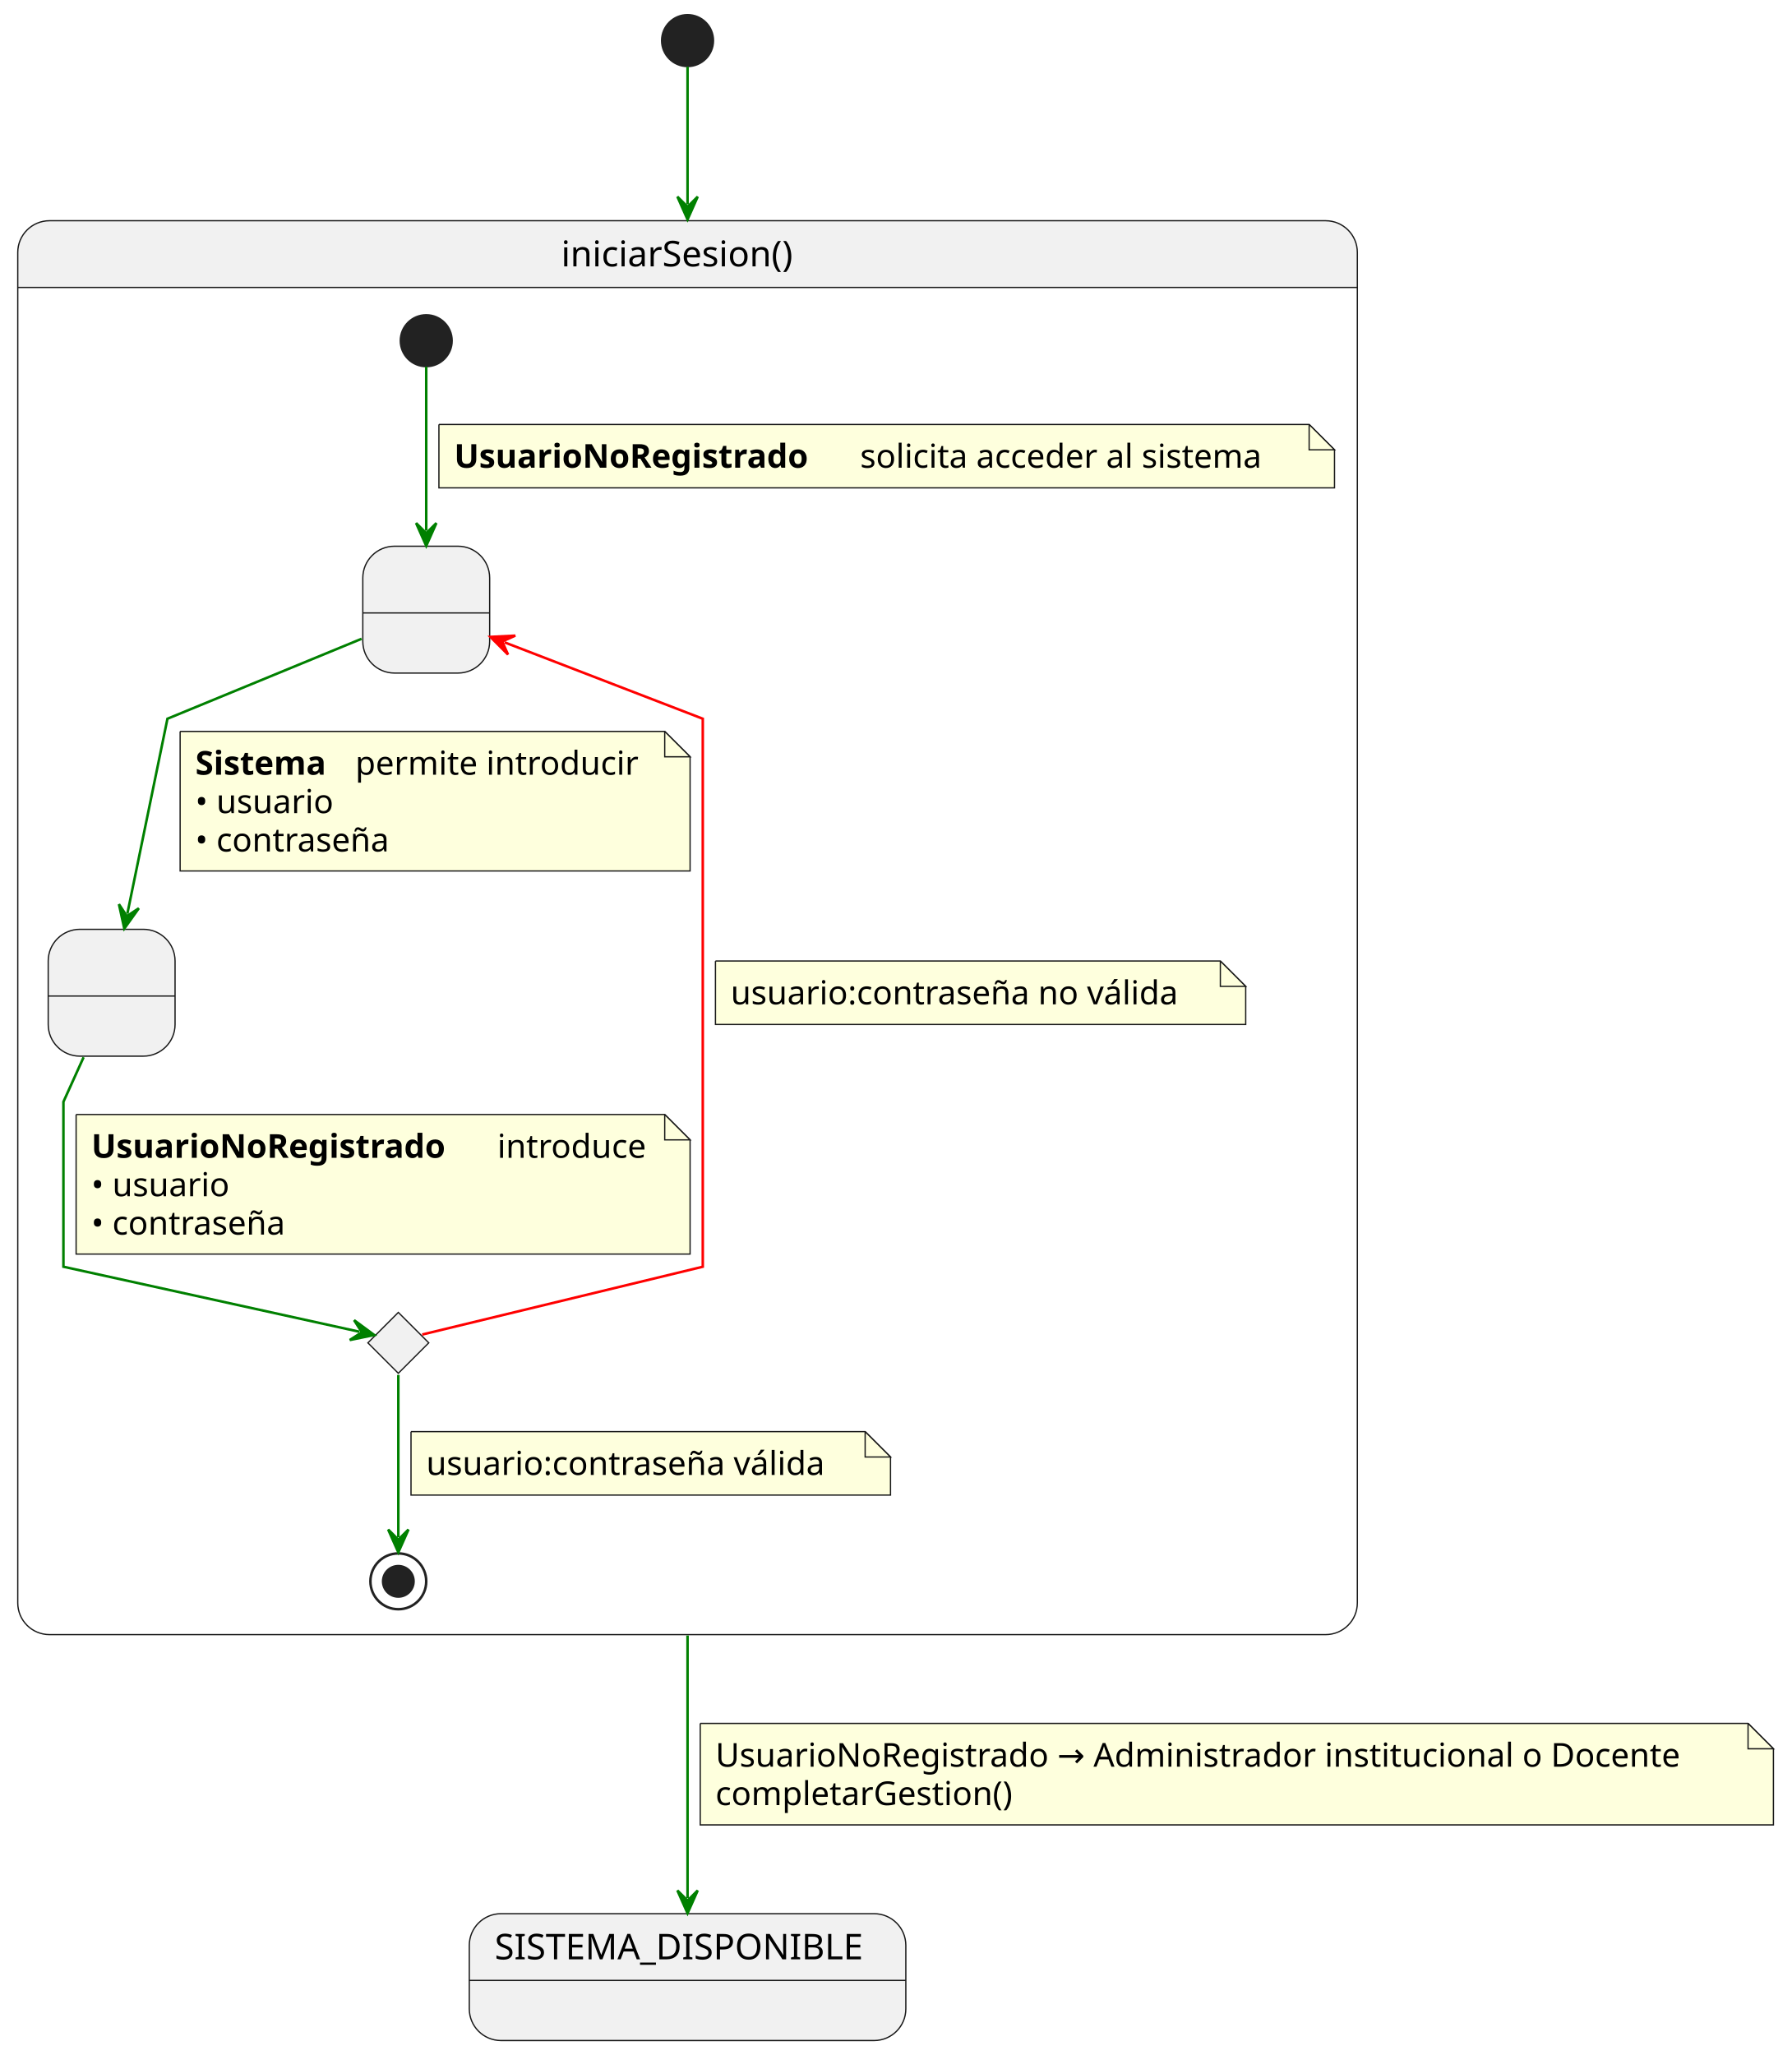
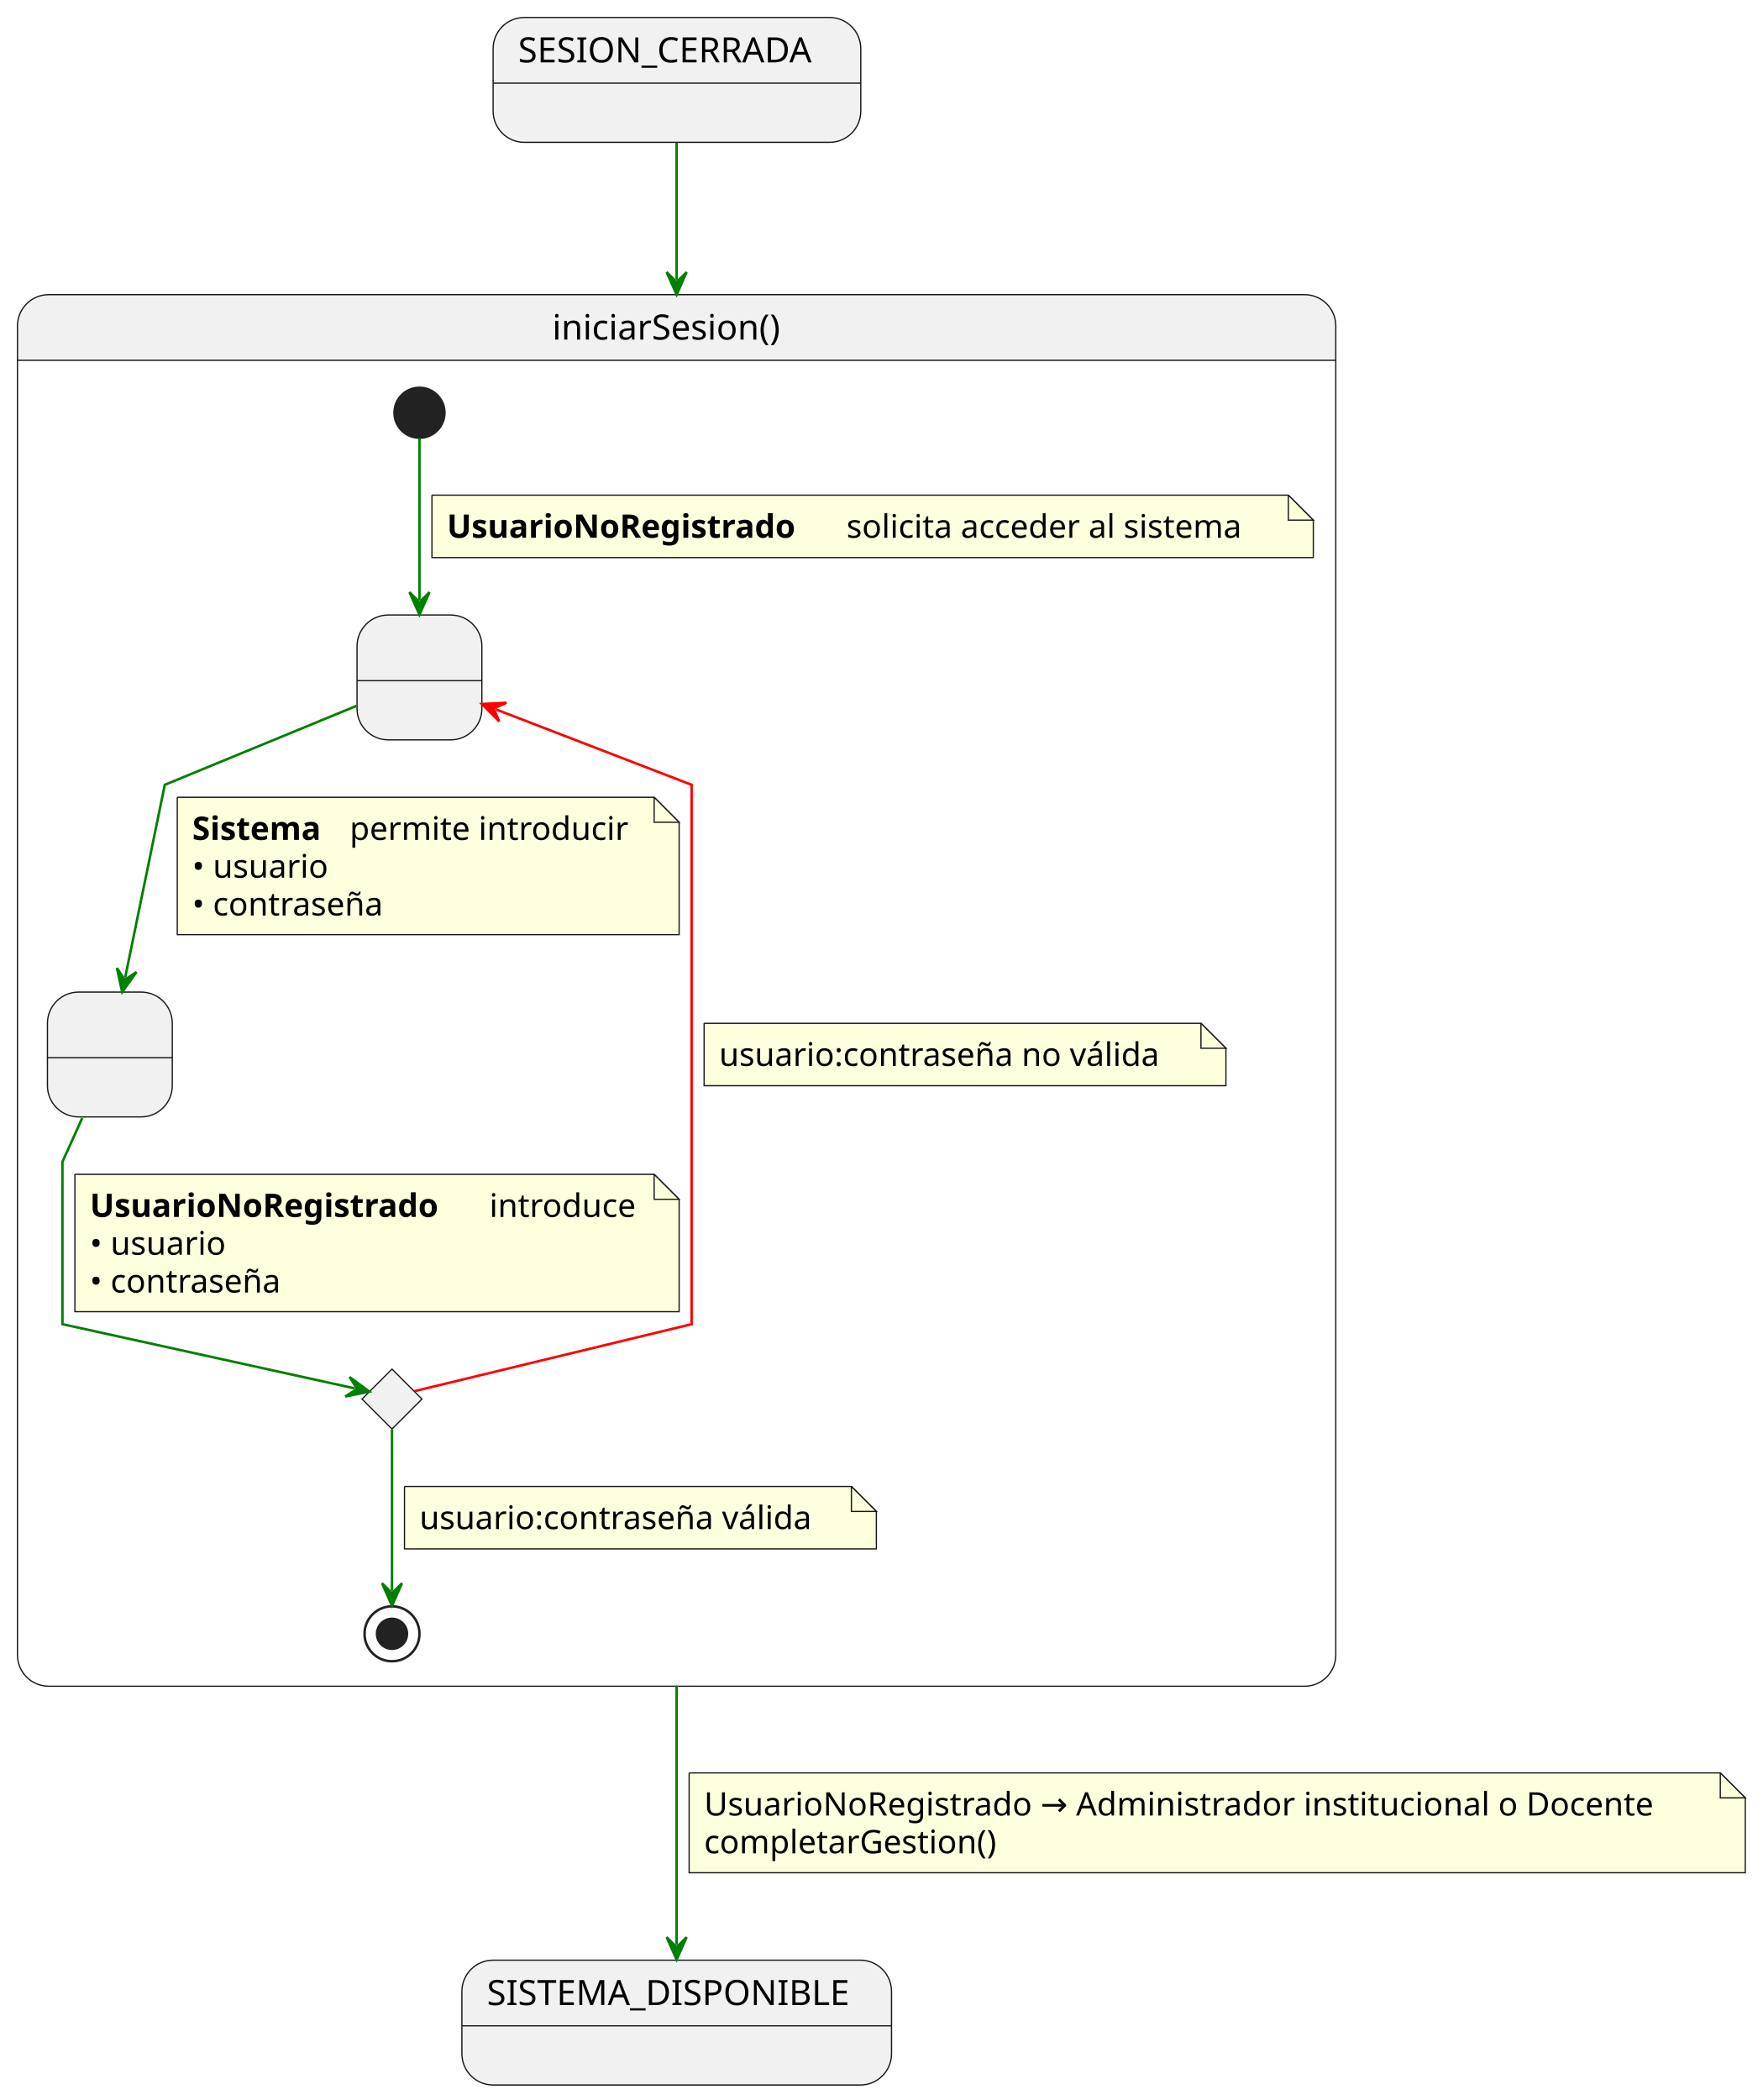
- <svg xmlns="http://www.w3.org/2000/svg" contentStyleType="text/css" data-diagram-type="STATE" height="810px" preserveAspectRatio="none" style="width:706px;height:810px;background:#FFFFFF;" version="1.1" viewBox="0 0 706 810" width="706px" zoomAndPan="magnify">
+ <svg xmlns="http://www.w3.org/2000/svg" contentStyleType="text/css" data-diagram-type="STATE" height="841px" preserveAspectRatio="none" style="width:706px;height:841px;background:#FFFFFF;" version="1.1" viewBox="0 0 706 841" width="706px" zoomAndPan="magnify">
  <defs />
  <g>
-     <path d="M19.5,87 L522.5,87 A12.5,12.5 0 0 1 535,99.5 L535,113.297 L7,113.297 L7,99.5 A12.5,12.5 0 0 1 19.5,87" fill="#F1F1F1" />
-     <rect fill="none" height="557.297" rx="12.5" ry="12.5" style="stroke:#181818;stroke-width:0.5;" width="528" x="7" y="87" />
-     <line style="stroke:#181818;stroke-width:0.5;" x1="7" x2="535" y1="113.297" y2="113.297" />
-     <text fill="#000000" font-family="sans-serif" font-size="14" lengthAdjust="spacing" textLength="99.62" x="221.19" y="104.995">iniciarSesion()</text>
+     <path d="M19.5,118 L522.5,118 A12.5,12.5 0 0 1 535,130.5 L535,144.297 L7,144.297 L7,130.5 A12.5,12.5 0 0 1 19.5,118" fill="#F1F1F1" />
+     <rect fill="none" height="557.297" rx="12.5" ry="12.5" style="stroke:#181818;stroke-width:0.5;" width="528" x="7" y="118" />
+     <line style="stroke:#181818;stroke-width:0.5;" x1="7" x2="535" y1="144.297" y2="144.297" />
+     <text fill="#000000" font-family="sans-serif" font-size="14" lengthAdjust="spacing" textLength="99.62" x="221.19" y="135.995">iniciarSesion()</text>
    <g id="iniciarSesion.SolicitandoAcceso">
-       <rect fill="#F1F1F1" height="50" rx="12.5" ry="12.5" style="stroke:#181818;stroke-width:0.5;" width="50" x="143" y="215.297" />
-       <line style="stroke:#181818;stroke-width:0.5;" x1="143" x2="193" y1="241.594" y2="241.594" />
-       <text fill="#000000" font-family="sans-serif" font-size="14" lengthAdjust="spacing" textLength="4.45" x="165.775" y="233.292"> </text>
+       <rect fill="#F1F1F1" height="50" rx="12.5" ry="12.5" style="stroke:#181818;stroke-width:0.5;" width="50" x="143" y="246.297" />
+       <line style="stroke:#181818;stroke-width:0.5;" x1="143" x2="193" y1="272.594" y2="272.594" />
+       <text fill="#000000" font-family="sans-serif" font-size="14" lengthAdjust="spacing" textLength="4.45" x="165.775" y="264.292"> </text>
    </g>
    <g id="iniciarSesion.ProporcionandoCredenciales">
-       <rect fill="#F1F1F1" height="50" rx="12.5" ry="12.5" style="stroke:#181818;stroke-width:0.5;" width="50" x="19" y="366.297" />
-       <line style="stroke:#181818;stroke-width:0.5;" x1="19" x2="69" y1="392.594" y2="392.594" />
-       <text fill="#000000" font-family="sans-serif" font-size="14" lengthAdjust="spacing" textLength="4.45" x="41.775" y="384.292"> </text>
+       <rect fill="#F1F1F1" height="50" rx="12.5" ry="12.5" style="stroke:#181818;stroke-width:0.5;" width="50" x="19" y="397.297" />
+       <line style="stroke:#181818;stroke-width:0.5;" x1="19" x2="69" y1="423.594" y2="423.594" />
+       <text fill="#000000" font-family="sans-serif" font-size="14" lengthAdjust="spacing" textLength="4.45" x="41.775" y="415.292"> </text>
    </g>
    <g class="entity" data-entity="c" data-uid="ent0005" id="entity_c">
-       <polygon fill="#F1F1F1" points="157,517.297,169,529.297,157,541.297,145,529.297,157,517.297" style="stroke:#181818;stroke-width:0.5;" />
+       <polygon fill="#F1F1F1" points="157,548.297,169,560.297,157,572.297,145,560.297,157,548.297" style="stroke:#181818;stroke-width:0.5;" />
    </g>
-     <ellipse cx="168" cy="134.297" fill="#222222" rx="10" ry="10" style="stroke:#222222;stroke-width:1;" />
-     <ellipse cx="157" cy="623.297" fill="none" rx="11" ry="11" style="stroke:#222222;stroke-width:1;" />
-     <ellipse cx="157" cy="623.297" fill="#222222" rx="6" ry="6" style="stroke:#222222;stroke-width:1;" />
+     <ellipse cx="168" cy="165.297" fill="#222222" rx="10" ry="10" style="stroke:#222222;stroke-width:1;" />
+     <ellipse cx="157" cy="654.297" fill="none" rx="11" ry="11" style="stroke:#222222;stroke-width:1;" />
+     <ellipse cx="157" cy="654.297" fill="#222222" rx="6" ry="6" style="stroke:#222222;stroke-width:1;" />
    <g class="link" data-entity-1=".start.iniciarSesion" data-entity-2="SolicitandoAcceso" data-source-line="9" data-uid="lnk3" id="link_.start.iniciarSesion_SolicitandoAcceso">
-       <path d="M168,144.527 C168,160.237 168,186.657 168,209.167" fill="none" id="*start*iniciarSesion-to-SolicitandoAcceso" style="stroke:#008000;stroke-width:1;" />
-       <polygon fill="#008000" points="168,215.167,172,206.167,168,210.167,164,206.167,168,215.167" style="stroke:#008000;stroke-width:1;" />
-       <path d="M173,167.297 L173,192.297 L526,192.297 L526,177.297 L516,167.297 L173,167.297" fill="#FEFFDD" style="stroke:#181818;stroke-width:0.5;" />
-       <path d="M516,167.297 L516,177.297 L526,177.297 L516,167.297" fill="#FEFFDD" style="stroke:#181818;stroke-width:0.5;" />
-       <text fill="#000000" font-family="sans-serif" font-size="13" font-weight="bold" lengthAdjust="spacing" textLength="155.892" x="179" y="184.364">UsuarioNoRegistrado</text>
-       <text fill="#000000" font-family="sans-serif" font-size="13" lengthAdjust="spacing" textLength="172.485" x="339.024" y="184.364">solicita acceder al sistema</text>
+       <path d="M168,175.527 C168,191.237 168,217.657 168,240.167" fill="none" id="*start*iniciarSesion-to-SolicitandoAcceso" style="stroke:#008000;stroke-width:1;" />
+       <polygon fill="#008000" points="168,246.167,172,237.167,168,241.167,164,237.167,168,246.167" style="stroke:#008000;stroke-width:1;" />
+       <path d="M173,198.297 L173,223.297 L526,223.297 L526,208.297 L516,198.297 L173,198.297" fill="#FEFFDD" style="stroke:#181818;stroke-width:0.5;" />
+       <path d="M516,198.297 L516,208.297 L526,208.297 L516,198.297" fill="#FEFFDD" style="stroke:#181818;stroke-width:0.5;" />
+       <text fill="#000000" font-family="sans-serif" font-size="13" font-weight="bold" lengthAdjust="spacing" textLength="155.892" x="179" y="215.364">UsuarioNoRegistrado</text>
+       <text fill="#000000" font-family="sans-serif" font-size="13" lengthAdjust="spacing" textLength="172.485" x="339.024" y="215.364">solicita acceder al sistema</text>
    </g>
    <g class="link" data-entity-1="SolicitandoAcceso" data-entity-2="ProporcionandoCredenciales" data-source-line="14" data-uid="lnk4" id="link_SolicitandoAcceso_ProporcionandoCredenciales">
-       <path d="M142.52,251.787 C112.31,264.227 66,283.297 66,283.297 C66,283.297 56.688,328.57 50.198,360.14" fill="none" id="SolicitandoAcceso-to-ProporcionandoCredenciales" style="stroke:#008000;stroke-width:1;" />
-       <polygon fill="#008000" points="48.99,366.017,54.72,358.007,49.997,361.119,46.884,356.396,48.99,366.017" style="stroke:#008000;stroke-width:1;" />
-       <path d="M71,288.297 L71,343.297 L272,343.297 L272,298.297 L262,288.297 L71,288.297" fill="#FEFFDD" style="stroke:#181818;stroke-width:0.5;" />
-       <path d="M262,288.297 L262,298.297 L272,298.297 L262,288.297" fill="#FEFFDD" style="stroke:#181818;stroke-width:0.5;" />
-       <text fill="#000000" font-family="sans-serif" font-size="13" font-weight="bold" lengthAdjust="spacing" textLength="58.906" x="77" y="305.364">Sistema</text>
-       <text fill="#000000" font-family="sans-serif" font-size="13" lengthAdjust="spacing" textLength="117.939" x="140.039" y="305.364">permite introducir</text>
-       <text fill="#000000" font-family="sans-serif" font-size="13" lengthAdjust="spacing" textLength="59.928" x="77" y="320.497">• usuario</text>
-       <text fill="#000000" font-family="sans-serif" font-size="13" lengthAdjust="spacing" textLength="84.525" x="77" y="335.629">• contraseña</text>
+       <path d="M142.79,282.677 C112.58,295.117 66,314.297 66,314.297 C66,314.297 56.627,359.86 50.147,391.41" fill="none" id="SolicitandoAcceso-to-ProporcionandoCredenciales" style="stroke:#008000;stroke-width:1;" />
+       <polygon fill="#008000" points="48.94,397.287,54.669,389.276,49.946,392.389,46.833,387.666,48.94,397.287" style="stroke:#008000;stroke-width:1;" />
+       <path d="M71,319.297 L71,374.297 L272,374.297 L272,329.297 L262,319.297 L71,319.297" fill="#FEFFDD" style="stroke:#181818;stroke-width:0.5;" />
+       <path d="M262,319.297 L262,329.297 L272,329.297 L262,319.297" fill="#FEFFDD" style="stroke:#181818;stroke-width:0.5;" />
+       <text fill="#000000" font-family="sans-serif" font-size="13" font-weight="bold" lengthAdjust="spacing" textLength="58.906" x="77" y="336.364">Sistema</text>
+       <text fill="#000000" font-family="sans-serif" font-size="13" lengthAdjust="spacing" textLength="117.939" x="140.039" y="336.364">permite introducir</text>
+       <text fill="#000000" font-family="sans-serif" font-size="13" lengthAdjust="spacing" textLength="59.928" x="77" y="351.497">• usuario</text>
+       <text fill="#000000" font-family="sans-serif" font-size="13" lengthAdjust="spacing" textLength="84.525" x="77" y="366.629">• contraseña</text>
    </g>
    <g class="link" data-entity-1="ProporcionandoCredenciales" data-entity-2="c" data-source-line="21" data-uid="lnk5" id="link_ProporcionandoCredenciales_c">
-       <path d="M32.95,416.727 C28.77,425.967 25,434.297 25,434.297 C25,434.297 25,499.297 25,499.297 C25,499.297 111.38,518.269 141.65,524.919" fill="none" id="ProporcionandoCredenciales-to-c" style="stroke:#008000;stroke-width:1;" />
-       <polygon fill="#008000" points="147.51,526.207,139.578,520.369,142.626,525.134,137.861,528.183,147.51,526.207" style="stroke:#008000;stroke-width:1;" />
-       <path d="M30,439.297 L30,494.297 L272,494.297 L272,449.297 L262,439.297 L30,439.297" fill="#FEFFDD" style="stroke:#181818;stroke-width:0.5;" />
-       <path d="M262,439.297 L262,449.297 L272,449.297 L262,439.297" fill="#FEFFDD" style="stroke:#181818;stroke-width:0.5;" />
-       <text fill="#000000" font-family="sans-serif" font-size="13" font-weight="bold" lengthAdjust="spacing" textLength="155.892" x="36" y="456.364">UsuarioNoRegistrado</text>
-       <text fill="#000000" font-family="sans-serif" font-size="13" lengthAdjust="spacing" textLength="61.883" x="196.024" y="456.364">introduce</text>
-       <text fill="#000000" font-family="sans-serif" font-size="13" lengthAdjust="spacing" textLength="59.928" x="36" y="471.497">• usuario</text>
-       <text fill="#000000" font-family="sans-serif" font-size="13" lengthAdjust="spacing" textLength="84.525" x="36" y="486.629">• contraseña</text>
+       <path d="M32.95,447.727 C28.77,456.967 25,465.297 25,465.297 C25,465.297 25,530.297 25,530.297 C25,530.297 112.24,549.458 142.07,556.018" fill="none" id="ProporcionandoCredenciales-to-c" style="stroke:#008000;stroke-width:1;" />
+       <polygon fill="#008000" points="147.93,557.307,139.999,551.467,143.047,556.233,138.281,559.28,147.93,557.307" style="stroke:#008000;stroke-width:1;" />
+       <path d="M30,470.297 L30,525.297 L272,525.297 L272,480.297 L262,470.297 L30,470.297" fill="#FEFFDD" style="stroke:#181818;stroke-width:0.5;" />
+       <path d="M262,470.297 L262,480.297 L272,480.297 L262,470.297" fill="#FEFFDD" style="stroke:#181818;stroke-width:0.5;" />
+       <text fill="#000000" font-family="sans-serif" font-size="13" font-weight="bold" lengthAdjust="spacing" textLength="155.892" x="36" y="487.364">UsuarioNoRegistrado</text>
+       <text fill="#000000" font-family="sans-serif" font-size="13" lengthAdjust="spacing" textLength="61.883" x="196.024" y="487.364">introduce</text>
+       <text fill="#000000" font-family="sans-serif" font-size="13" lengthAdjust="spacing" textLength="59.928" x="36" y="502.497">• usuario</text>
+       <text fill="#000000" font-family="sans-serif" font-size="13" lengthAdjust="spacing" textLength="84.525" x="36" y="517.629">• contraseña</text>
    </g>
    <g class="link" data-entity-1="c" data-entity-2="SolicitandoAcceso" data-source-line="28" data-uid="lnk6" id="link_c_SolicitandoAcceso">
-       <path d="M166.42,526.017 C194.71,519.187 277,499.297 277,499.297 C277,499.297 277,283.297 277,283.297 C277,283.297 231.079,265.605 198.879,253.195" fill="none" id="c-to-SolicitandoAcceso" style="stroke:#FF0000;stroke-width:1;" />
-       <polygon fill="#FF0000" points="193.28,251.037,200.239,258.006,197.946,252.835,203.116,250.541,193.28,251.037" style="stroke:#FF0000;stroke-width:1;" />
-       <path d="M282,378.797 L282,403.797 L491,403.797 L491,388.797 L481,378.797 L282,378.797" fill="#FEFFDD" style="stroke:#181818;stroke-width:0.5;" />
-       <path d="M481,378.797 L481,388.797 L491,388.797 L481,378.797" fill="#FEFFDD" style="stroke:#181818;stroke-width:0.5;" />
-       <text fill="#000000" font-family="sans-serif" font-size="13" lengthAdjust="spacing" textLength="188.792" x="288" y="395.864">usuario:contraseña no válida</text>
+       <path d="M166.02,557.117 C193.93,550.377 277,530.297 277,530.297 C277,530.297 277,314.297 277,314.297 C277,314.297 230.789,296.494 198.609,284.094" fill="none" id="c-to-SolicitandoAcceso" style="stroke:#FF0000;stroke-width:1;" />
+       <polygon fill="#FF0000" points="193.01,281.937,199.97,288.905,197.676,283.735,202.846,281.44,193.01,281.937" style="stroke:#FF0000;stroke-width:1;" />
+       <path d="M282,409.797 L282,434.797 L491,434.797 L491,419.797 L481,409.797 L282,409.797" fill="#FEFFDD" style="stroke:#181818;stroke-width:0.5;" />
+       <path d="M481,409.797 L481,419.797 L491,419.797 L481,409.797" fill="#FEFFDD" style="stroke:#181818;stroke-width:0.5;" />
+       <text fill="#000000" font-family="sans-serif" font-size="13" lengthAdjust="spacing" textLength="188.792" x="288" y="426.864">usuario:contraseña no válida</text>
    </g>
    <g class="link" data-entity-1="c" data-entity-2=".end.iniciarSesion" data-source-line="33" data-uid="lnk8" id="link_c_.end.iniciarSesion">
-       <path d="M157,541.947 C157,560.037 157,588.567 157,605.877" fill="none" id="c-to-*end*iniciarSesion" style="stroke:#008000;stroke-width:1;" />
-       <polygon fill="#008000" points="157,611.877,161,602.877,157,606.877,153,602.877,157,611.877" style="stroke:#008000;stroke-width:1;" />
-       <path d="M162,564.297 L162,589.297 L351,589.297 L351,574.297 L341,564.297 L162,564.297" fill="#FEFFDD" style="stroke:#181818;stroke-width:0.5;" />
-       <path d="M341,564.297 L341,574.297 L351,574.297 L341,564.297" fill="#FEFFDD" style="stroke:#181818;stroke-width:0.5;" />
-       <text fill="#000000" font-family="sans-serif" font-size="13" lengthAdjust="spacing" textLength="168.467" x="168" y="581.364">usuario:contraseña válida</text>
+       <path d="M157,572.577 C157,590.617 157,619.697 157,637.057" fill="none" id="c-to-*end*iniciarSesion" style="stroke:#008000;stroke-width:1;" />
+       <polygon fill="#008000" points="157,643.057,161,634.057,157,638.057,153,634.057,157,643.057" style="stroke:#008000;stroke-width:1;" />
+       <path d="M162,595.297 L162,620.297 L351,620.297 L351,605.297 L341,595.297 L162,595.297" fill="#FEFFDD" style="stroke:#181818;stroke-width:0.5;" />
+       <path d="M341,595.297 L341,605.297 L351,605.297 L341,595.297" fill="#FEFFDD" style="stroke:#181818;stroke-width:0.5;" />
+       <text fill="#000000" font-family="sans-serif" font-size="13" lengthAdjust="spacing" textLength="168.467" x="168" y="612.364">usuario:contraseña válida</text>
    </g>
-     <ellipse cx="271" cy="16" fill="#222222" rx="10" ry="10" style="stroke:#222222;stroke-width:1;" />
+     <g id="SESION_CERRADA">
+       <rect fill="#F1F1F1" height="50" rx="12.5" ry="12.5" style="stroke:#181818;stroke-width:0.5;" width="147.251" x="197.5" y="7" />
+       <line style="stroke:#181818;stroke-width:0.5;" x1="197.5" x2="344.751" y1="33.297" y2="33.297" />
+       <text fill="#000000" font-family="sans-serif" font-size="14" lengthAdjust="spacing" textLength="127.251" x="207.5" y="24.995">SESION_CERRADA</text>
+     </g>
    <g id="SISTEMA_DISPONIBLE">
-       <rect fill="#F1F1F1" height="50" rx="12.5" ry="12.5" style="stroke:#181818;stroke-width:0.5;" width="172.065" x="184.97" y="754.3" />
-       <line style="stroke:#181818;stroke-width:0.5;" x1="184.97" x2="357.035" y1="780.597" y2="780.597" />
-       <text fill="#000000" font-family="sans-serif" font-size="14" lengthAdjust="spacing" textLength="152.065" x="194.97" y="772.295">SISTEMA_DISPONIBLE</text>
+       <rect fill="#F1F1F1" height="50" rx="12.5" ry="12.5" style="stroke:#181818;stroke-width:0.5;" width="172.065" x="185" y="785" />
+       <line style="stroke:#181818;stroke-width:0.5;" x1="185" x2="357.065" y1="811.297" y2="811.297" />
+       <text fill="#000000" font-family="sans-serif" font-size="14" lengthAdjust="spacing" textLength="152.065" x="195" y="802.995">SISTEMA_DISPONIBLE</text>
    </g>
-     <g class="link" data-entity-1=".start." data-entity-2="iniciarSesion" data-source-line="39" data-uid="lnk10" id="link_.start._iniciarSesion">
-       <path d="M271,26.3 C271,37.91 271,53.56 271,80.52" fill="none" id="*start*-to-iniciarSesion" style="stroke:#008000;stroke-width:1;" />
-       <polygon fill="#008000" points="271,86.52,275,77.52,271,81.52,267,77.52,271,86.52" style="stroke:#008000;stroke-width:1;" />
+     <g class="link" data-entity-1="SESION_CERRADA" data-entity-2="iniciarSesion" data-source-line="39" data-uid="lnk10" id="link_SESION_CERRADA_iniciarSesion">
+       <path d="M271,57.07 C271,72.17 271,87.41 271,111.98" fill="none" id="SESION_CERRADA-to-iniciarSesion" style="stroke:#008000;stroke-width:1;" />
+       <polygon fill="#008000" points="271,117.98,275,108.98,271,112.98,267,108.98,271,117.98" style="stroke:#008000;stroke-width:1;" />
    </g>
    <g class="link" data-entity-1="iniciarSesion" data-entity-2="SISTEMA_DISPONIBLE" data-source-line="41" data-uid="lnk12" id="link_iniciarSesion_SISTEMA_DISPONIBLE">
-       <path d="M271,644.65 C271,690 271,723.99 271,748.14" fill="none" id="iniciarSesion-to-SISTEMA_DISPONIBLE" style="stroke:#008000;stroke-width:1;" />
-       <polygon fill="#008000" points="271,754.14,275,745.14,271,749.14,267,745.14,271,754.14" style="stroke:#008000;stroke-width:1;" />
-       <path d="M276,679.3 L276,719.3 L699,719.3 L699,689.3 L689,679.3 L276,679.3" fill="#FEFFDD" style="stroke:#181818;stroke-width:0.5;" />
-       <path d="M689,679.3 L689,689.3 L699,689.3 L689,679.3" fill="#FEFFDD" style="stroke:#181818;stroke-width:0.5;" />
-       <text fill="#000000" font-family="sans-serif" font-size="13" lengthAdjust="spacing" textLength="402.518" x="282" y="696.367">UsuarioNoRegistrado → Administrador institucional o Docente</text>
-       <text fill="#000000" font-family="sans-serif" font-size="13" lengthAdjust="spacing" textLength="125.925" x="282" y="711.5">completarGestion()</text>
+       <path d="M271,675.11 C271,720.52 271,754.59 271,778.79" fill="none" id="iniciarSesion-to-SISTEMA_DISPONIBLE" style="stroke:#008000;stroke-width:1;" />
+       <polygon fill="#008000" points="271,784.79,275,775.79,271,779.79,267,775.79,271,784.79" style="stroke:#008000;stroke-width:1;" />
+       <path d="M276,710 L276,750 L699,750 L699,720 L689,710 L276,710" fill="#FEFFDD" style="stroke:#181818;stroke-width:0.5;" />
+       <path d="M689,710 L689,720 L699,720 L689,710" fill="#FEFFDD" style="stroke:#181818;stroke-width:0.5;" />
+       <text fill="#000000" font-family="sans-serif" font-size="13" lengthAdjust="spacing" textLength="402.518" x="282" y="727.067">UsuarioNoRegistrado → Administrador institucional o Docente</text>
+       <text fill="#000000" font-family="sans-serif" font-size="13" lengthAdjust="spacing" textLength="125.925" x="282" y="742.2">completarGestion()</text>
    </g>
  </g>
</svg>
